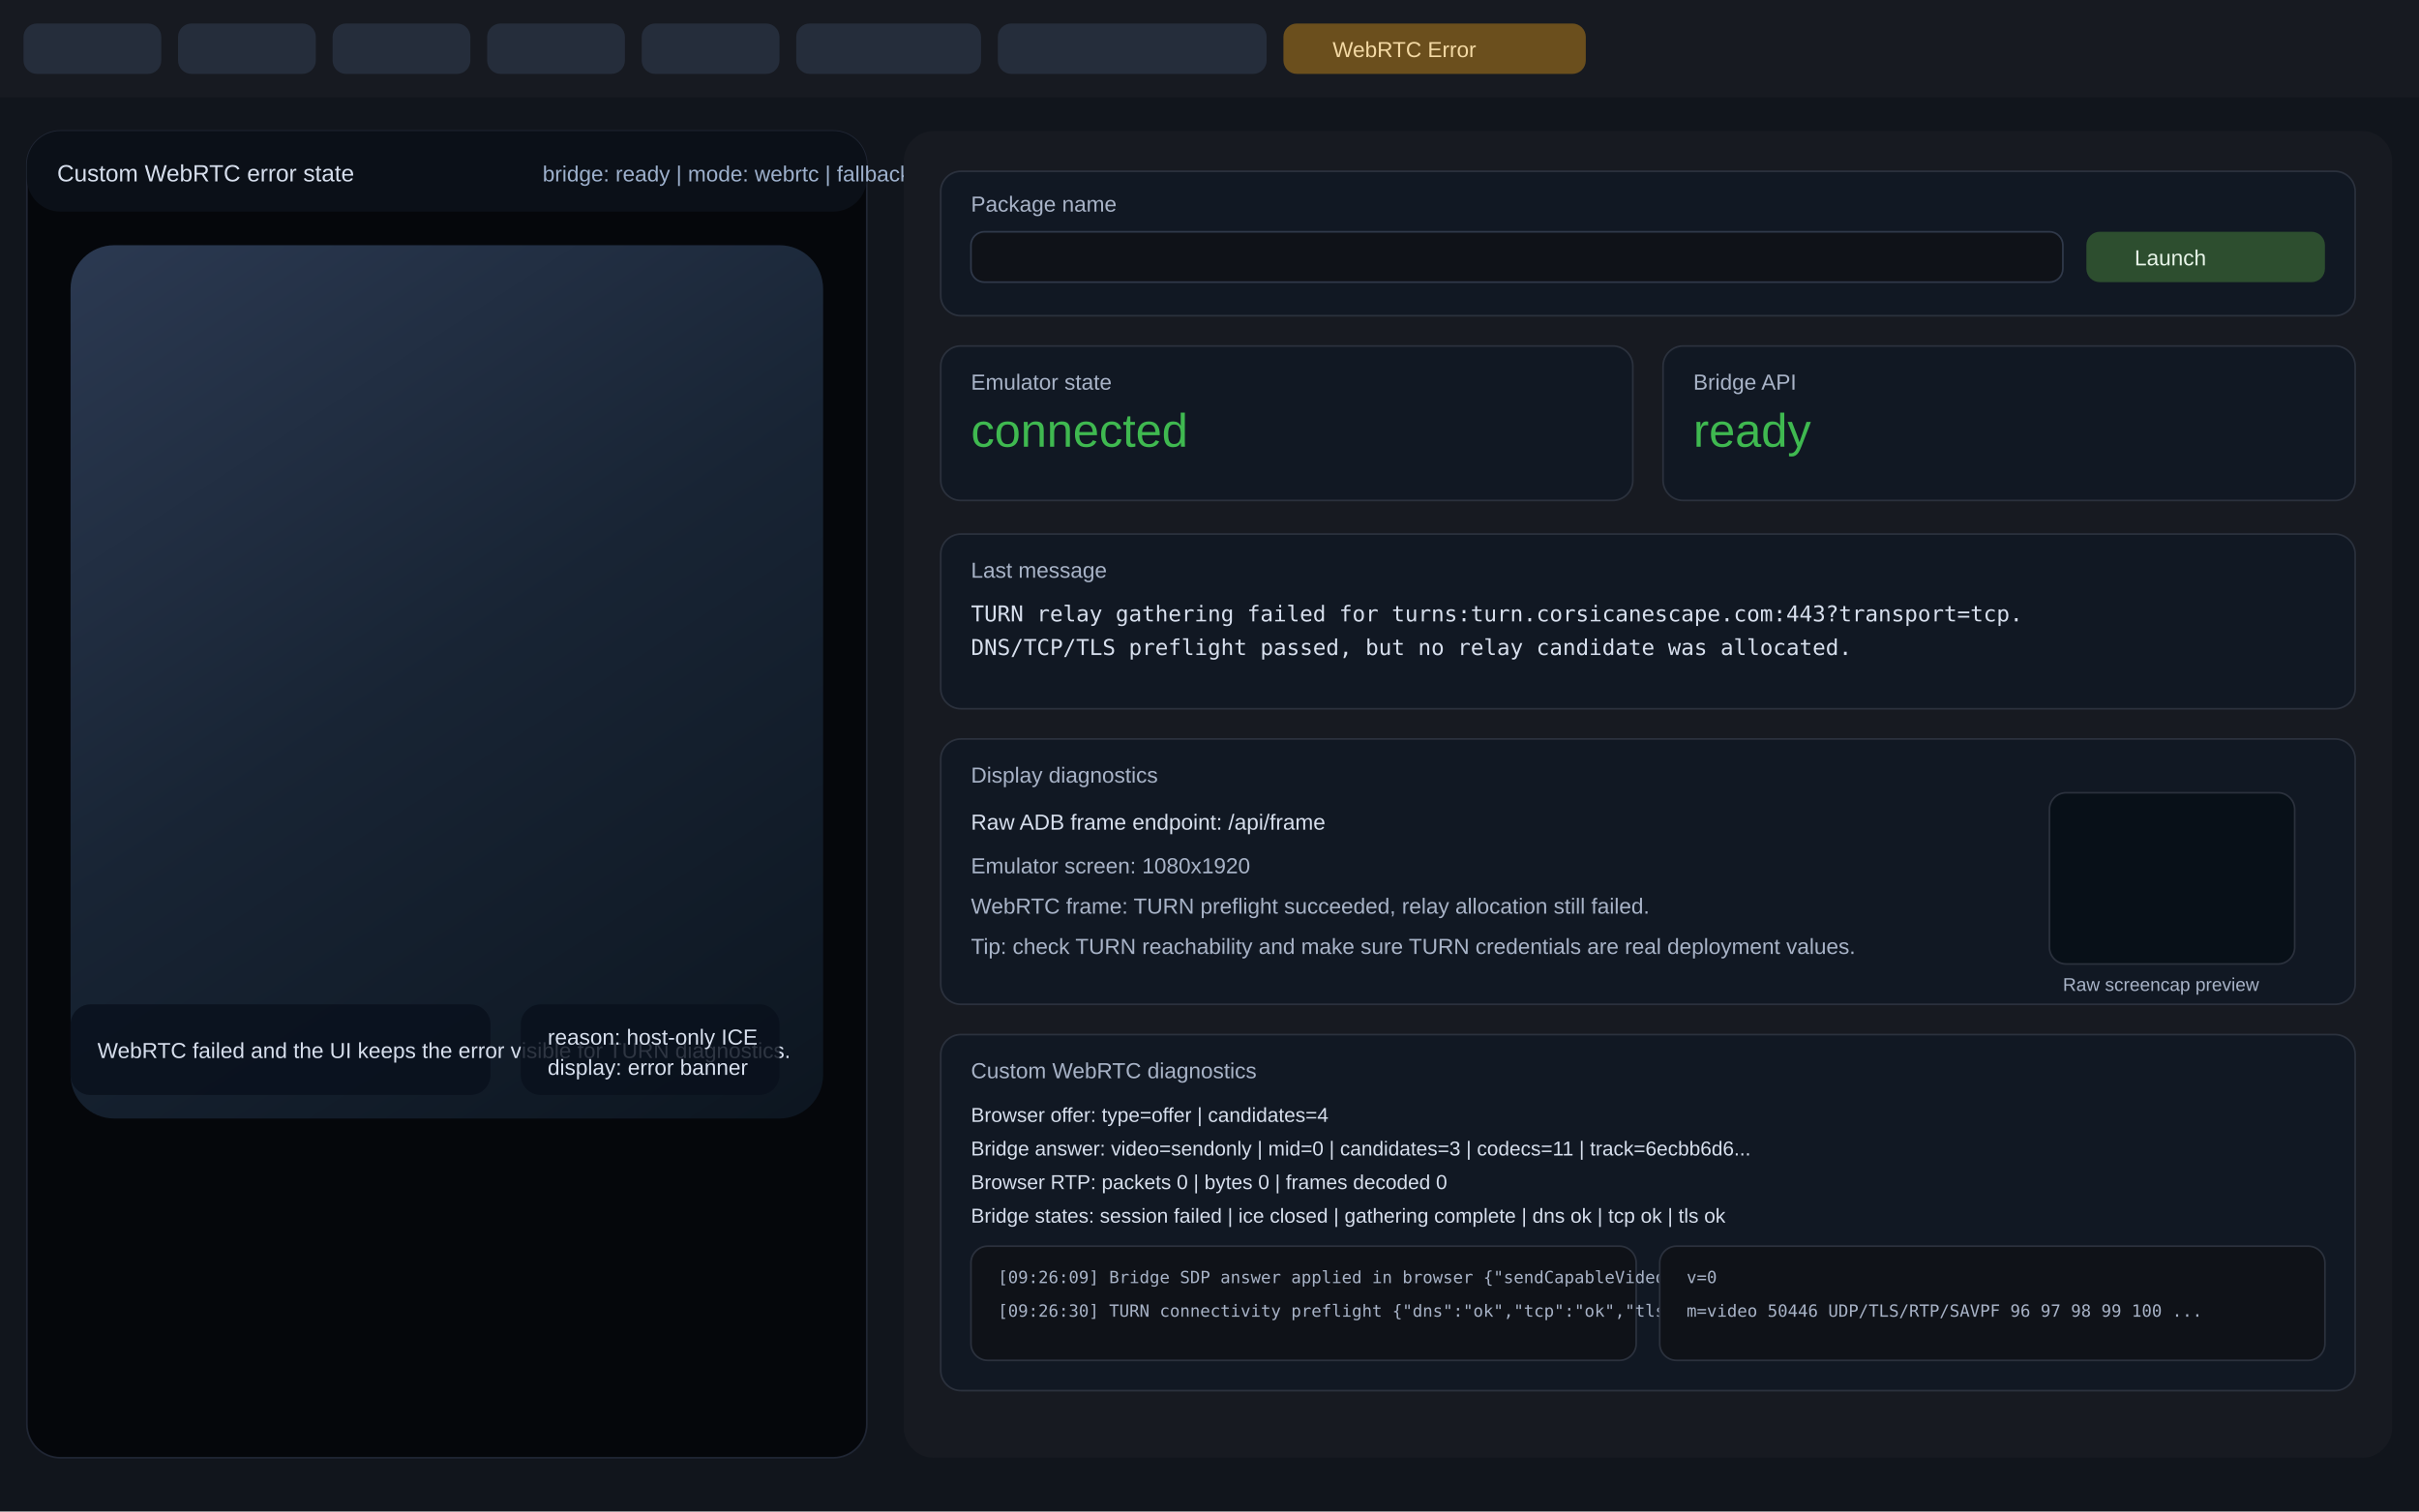
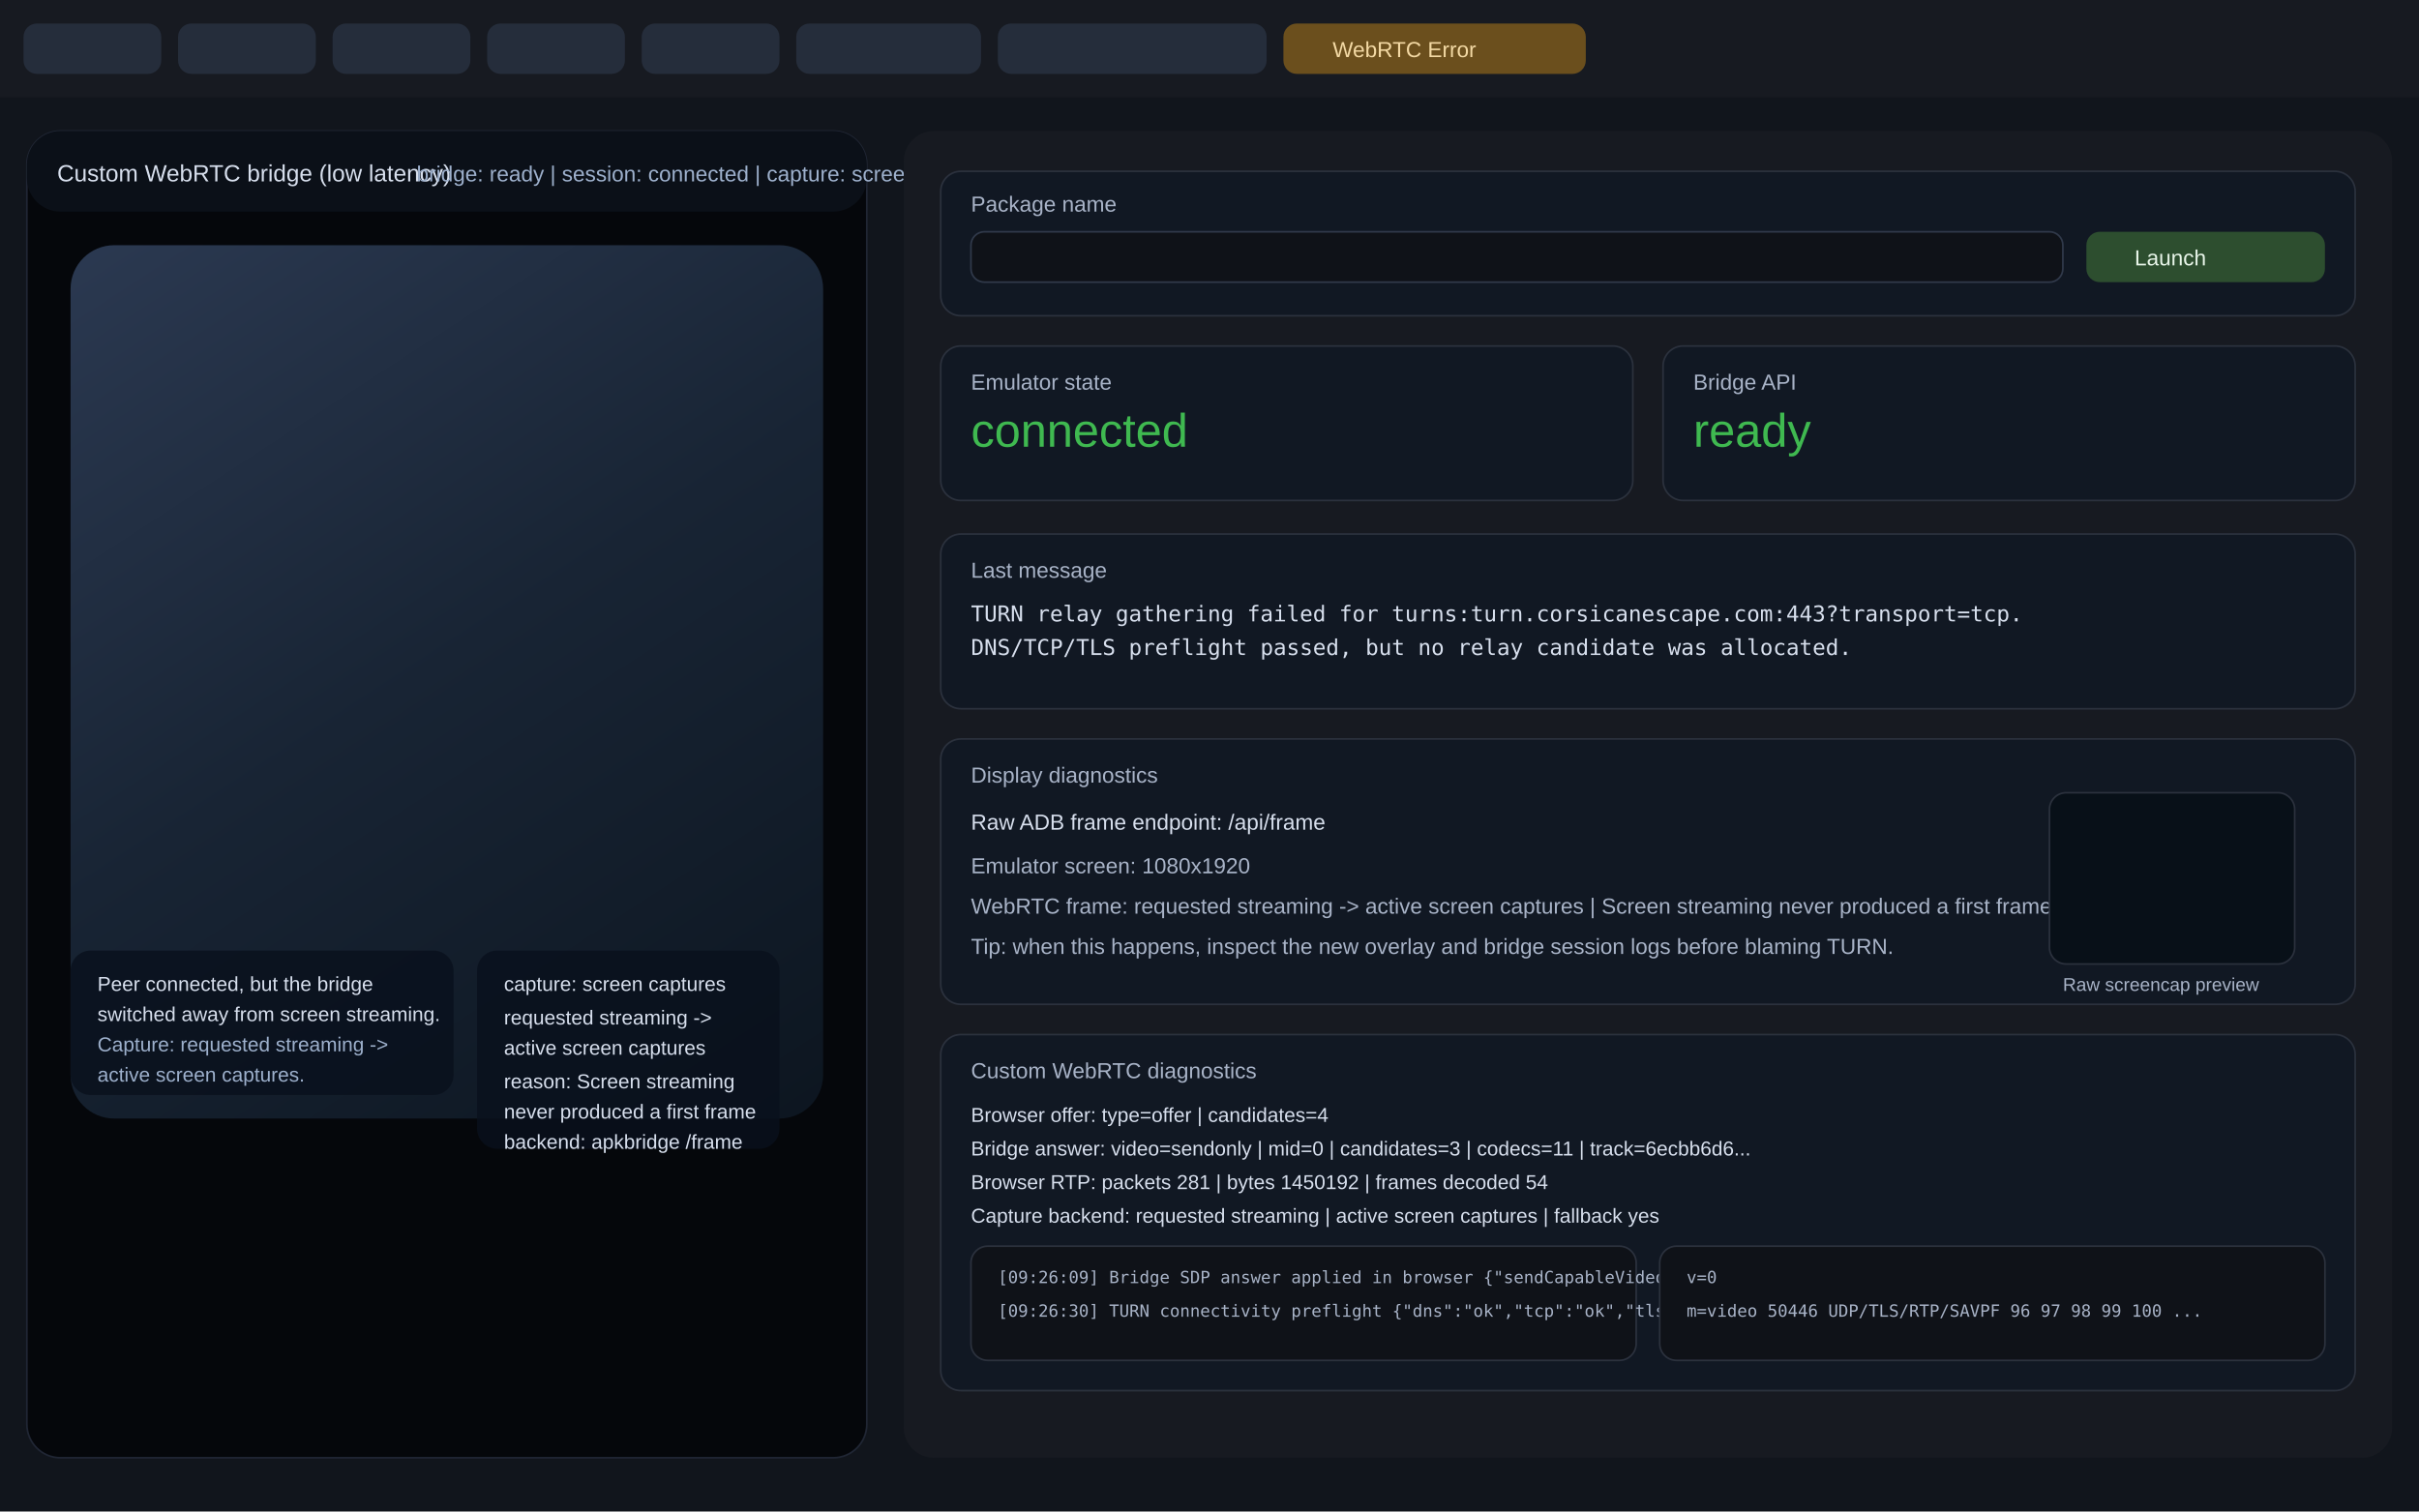
<svg xmlns="http://www.w3.org/2000/svg" width="1440" height="900" viewBox="0 0 1440 900" fill="none">
  <rect width="1440" height="900" fill="#11151C" />
  <rect x="0" y="0" width="1440" height="58" fill="#171A21" />
  <rect x="14" y="14" width="82" height="30" rx="8" fill="#252D3B" />
  <rect x="106" y="14" width="82" height="30" rx="8" fill="#252D3B" />
  <rect x="198" y="14" width="82" height="30" rx="8" fill="#252D3B" />
  <rect x="290" y="14" width="82" height="30" rx="8" fill="#252D3B" />
  <rect x="382" y="14" width="82" height="30" rx="8" fill="#252D3B" />
  <rect x="474" y="14" width="110" height="30" rx="8" fill="#252D3B" />
  <rect x="594" y="14" width="160" height="30" rx="8" fill="#252D3B" />
  <rect x="764" y="14" width="180" height="30" rx="8" fill="#6B4F1D" />
  <text x="836" y="34" text-anchor="middle" fill="#F3D9A4" font-family="Segoe UI, Arial, sans-serif" font-size="13">WebRTC Error</text>
  <rect x="16" y="78" width="500" height="790" rx="20" fill="#05070B" stroke="#202634" />
  <rect x="16" y="78" width="500" height="48" rx="20" fill="#0B1018" />
-   <text x="34" y="108" fill="#D7DFED" font-family="Segoe UI, Arial, sans-serif" font-size="14">Custom WebRTC error state</text>
-   <text x="323" y="108" fill="#9DB0CC" font-family="Segoe UI, Arial, sans-serif" font-size="13">bridge: ready | mode: webrtc | fallback: disabled</text>
+   <text x="34" y="108" fill="#D7DFED" font-family="Segoe UI, Arial, sans-serif" font-size="14">Custom WebRTC bridge (low latency)</text>
+   <text x="248" y="108" fill="#9DB0CC" font-family="Segoe UI, Arial, sans-serif" font-size="13">bridge: ready | session: connected | capture: screen captures</text>
  <rect x="42" y="146" width="448" height="520" rx="26" fill="url(#screen)" />
-   <rect x="42" y="598" width="250" height="54" rx="12" fill="#09111C" fill-opacity="0.82" />
-   <text x="58" y="630" fill="#D7DFED" font-family="Segoe UI, Arial, sans-serif" font-size="13">WebRTC failed and the UI keeps the error visible for TURN diagnostics.</text>
-   <rect x="310" y="598" width="154" height="54" rx="12" fill="#09111C" fill-opacity="0.82" />
-   <text x="326" y="622" fill="#D7DFED" font-family="Segoe UI, Arial, sans-serif" font-size="13">reason: host-only ICE</text>
-   <text x="326" y="640" fill="#D7DFED" font-family="Segoe UI, Arial, sans-serif" font-size="13">display: error banner</text>
+   <rect x="42" y="566" width="228" height="86" rx="12" fill="#09111C" fill-opacity="0.82" />
+   <text x="58" y="590" fill="#D7DFED" font-family="Segoe UI, Arial, sans-serif" font-size="12">Peer connected, but the bridge</text>
+   <text x="58" y="608" fill="#D7DFED" font-family="Segoe UI, Arial, sans-serif" font-size="12">switched away from screen streaming.</text>
+   <text x="58" y="626" fill="#9DB0CC" font-family="Segoe UI, Arial, sans-serif" font-size="12">Capture: requested streaming -&gt;</text>
+   <text x="58" y="644" fill="#9DB0CC" font-family="Segoe UI, Arial, sans-serif" font-size="12">active screen captures.</text>
+   <rect x="284" y="566" width="180" height="118" rx="12" fill="#09111C" fill-opacity="0.82" />
+   <text x="300" y="590" fill="#D7DFED" font-family="Segoe UI, Arial, sans-serif" font-size="12">capture: screen captures</text>
+   <text x="300" y="610" fill="#D7DFED" font-family="Segoe UI, Arial, sans-serif" font-size="12">requested streaming -&gt;</text>
+   <text x="300" y="628" fill="#D7DFED" font-family="Segoe UI, Arial, sans-serif" font-size="12">active screen captures</text>
+   <text x="300" y="648" fill="#D7DFED" font-family="Segoe UI, Arial, sans-serif" font-size="12">reason: Screen streaming</text>
+   <text x="300" y="666" fill="#D7DFED" font-family="Segoe UI, Arial, sans-serif" font-size="12">never produced a first frame</text>
+   <text x="300" y="684" fill="#D7DFED" font-family="Segoe UI, Arial, sans-serif" font-size="12">backend: apkbridge /frame</text>
  <rect x="538" y="78" width="886" height="790" rx="18" fill="#171A21" />
  <rect x="560" y="102" width="842" height="86" rx="12" fill="#111823" stroke="#2B313D" />
  <text x="578" y="126" fill="#A8B3C7" font-family="Segoe UI, Arial, sans-serif" font-size="13">Package name</text>
  <rect x="578" y="138" width="650" height="30" rx="8" fill="#0F1218" stroke="#30394A" />
  <rect x="1242" y="138" width="142" height="30" rx="8" fill="#2D4E2F" />
  <text x="1292" y="158" text-anchor="middle" fill="#E8F5E9" font-family="Segoe UI, Arial, sans-serif" font-size="13">Launch</text>
  <rect x="560" y="206" width="412" height="92" rx="12" fill="#111823" stroke="#2B313D" />
  <rect x="990" y="206" width="412" height="92" rx="12" fill="#111823" stroke="#2B313D" />
  <text x="578" y="232" fill="#A8B3C7" font-family="Segoe UI, Arial, sans-serif" font-size="13">Emulator state</text>
  <text x="578" y="266" fill="#3FB950" font-family="Segoe UI, Arial, sans-serif" font-size="28">connected</text>
  <text x="1008" y="232" fill="#A8B3C7" font-family="Segoe UI, Arial, sans-serif" font-size="13">Bridge API</text>
  <text x="1008" y="266" fill="#3FB950" font-family="Segoe UI, Arial, sans-serif" font-size="28">ready</text>
  <rect x="560" y="318" width="842" height="104" rx="12" fill="#111823" stroke="#2B313D" />
  <text x="578" y="344" fill="#A8B3C7" font-family="Segoe UI, Arial, sans-serif" font-size="13">Last message</text>
  <text x="578" y="370" fill="#D7DFED" font-family="Consolas, monospace" font-size="13">TURN relay gathering failed for turns:turn.corsicanescape.com:443?transport=tcp.</text>
  <text x="578" y="390" fill="#D7DFED" font-family="Consolas, monospace" font-size="13">DNS/TCP/TLS preflight passed, but no relay candidate was allocated.</text>
  <rect x="560" y="440" width="842" height="158" rx="12" fill="#111823" stroke="#2B313D" />
  <text x="578" y="466" fill="#A8B3C7" font-family="Segoe UI, Arial, sans-serif" font-size="13">Display diagnostics</text>
  <text x="578" y="494" fill="#D7DFED" font-family="Segoe UI, Arial, sans-serif" font-size="13">Raw ADB frame endpoint: /api/frame</text>
  <text x="578" y="520" fill="#A8B3C7" font-family="Segoe UI, Arial, sans-serif" font-size="13">Emulator screen: 1080x1920</text>
-   <text x="578" y="544" fill="#A8B3C7" font-family="Segoe UI, Arial, sans-serif" font-size="13">WebRTC frame: TURN preflight succeeded, relay allocation still failed.</text>
-   <text x="578" y="568" fill="#A8B3C7" font-family="Segoe UI, Arial, sans-serif" font-size="13">Tip: check TURN reachability and make sure TURN credentials are real deployment values.</text>
+   <text x="578" y="544" fill="#A8B3C7" font-family="Segoe UI, Arial, sans-serif" font-size="13">WebRTC frame: requested streaming -&gt; active screen captures | Screen streaming never produced a first frame.</text>
+   <text x="578" y="568" fill="#A8B3C7" font-family="Segoe UI, Arial, sans-serif" font-size="13">Tip: when this happens, inspect the new overlay and bridge session logs before blaming TURN.</text>
  <rect x="1220" y="472" width="146" height="102" rx="10" fill="url(#screen)" stroke="#2B313D" />
  <text x="1228" y="590" fill="#A8B3C7" font-family="Segoe UI, Arial, sans-serif" font-size="11">Raw screencap preview</text>
  <rect x="560" y="616" width="842" height="212" rx="12" fill="#111823" stroke="#2B313D" />
  <text x="578" y="642" fill="#A8B3C7" font-family="Segoe UI, Arial, sans-serif" font-size="13">Custom WebRTC diagnostics</text>
  <text x="578" y="668" fill="#D7DFED" font-family="Segoe UI, Arial, sans-serif" font-size="12">Browser offer: type=offer | candidates=4</text>
  <text x="578" y="688" fill="#D7DFED" font-family="Segoe UI, Arial, sans-serif" font-size="12">Bridge answer: video=sendonly | mid=0 | candidates=3 | codecs=11 | track=6ecbb6d6...</text>
-   <text x="578" y="708" fill="#D7DFED" font-family="Segoe UI, Arial, sans-serif" font-size="12">Browser RTP: packets 0 | bytes 0 | frames decoded 0</text>
-   <text x="578" y="728" fill="#D7DFED" font-family="Segoe UI, Arial, sans-serif" font-size="12">Bridge states: session failed | ice closed | gathering complete | dns ok | tcp ok | tls ok</text>
+   <text x="578" y="708" fill="#D7DFED" font-family="Segoe UI, Arial, sans-serif" font-size="12">Browser RTP: packets 281 | bytes 1450192 | frames decoded 54</text>
+   <text x="578" y="728" fill="#D7DFED" font-family="Segoe UI, Arial, sans-serif" font-size="12">Capture backend: requested streaming | active screen captures | fallback yes</text>
  <rect x="578" y="742" width="396" height="68" rx="10" fill="#0F1218" stroke="#2B313D" />
  <text x="594" y="764" fill="#A8B3C7" font-family="Consolas, monospace" font-size="10">[09:26:09] Bridge SDP answer applied in browser {"sendCapableVideo":true}</text>
  <text x="594" y="784" fill="#A8B3C7" font-family="Consolas, monospace" font-size="10">[09:26:30] TURN connectivity preflight {"dns":"ok","tcp":"ok","tls":"ok"}</text>
  <rect x="988" y="742" width="396" height="68" rx="10" fill="#0F1218" stroke="#2B313D" />
  <text x="1004" y="764" fill="#A8B3C7" font-family="Consolas, monospace" font-size="10">v=0</text>
  <text x="1004" y="784" fill="#A8B3C7" font-family="Consolas, monospace" font-size="10">m=video 50446 UDP/TLS/RTP/SAVPF 96 97 98 99 100 ...</text>
  <defs>
    <linearGradient id="screen" x1="42" y1="146" x2="490" y2="834" gradientUnits="userSpaceOnUse">
      <stop stop-color="#2B3951" />
      <stop offset="0.4" stop-color="#182434" />
      <stop offset="1" stop-color="#081018" />
    </linearGradient>
  </defs>
</svg>
